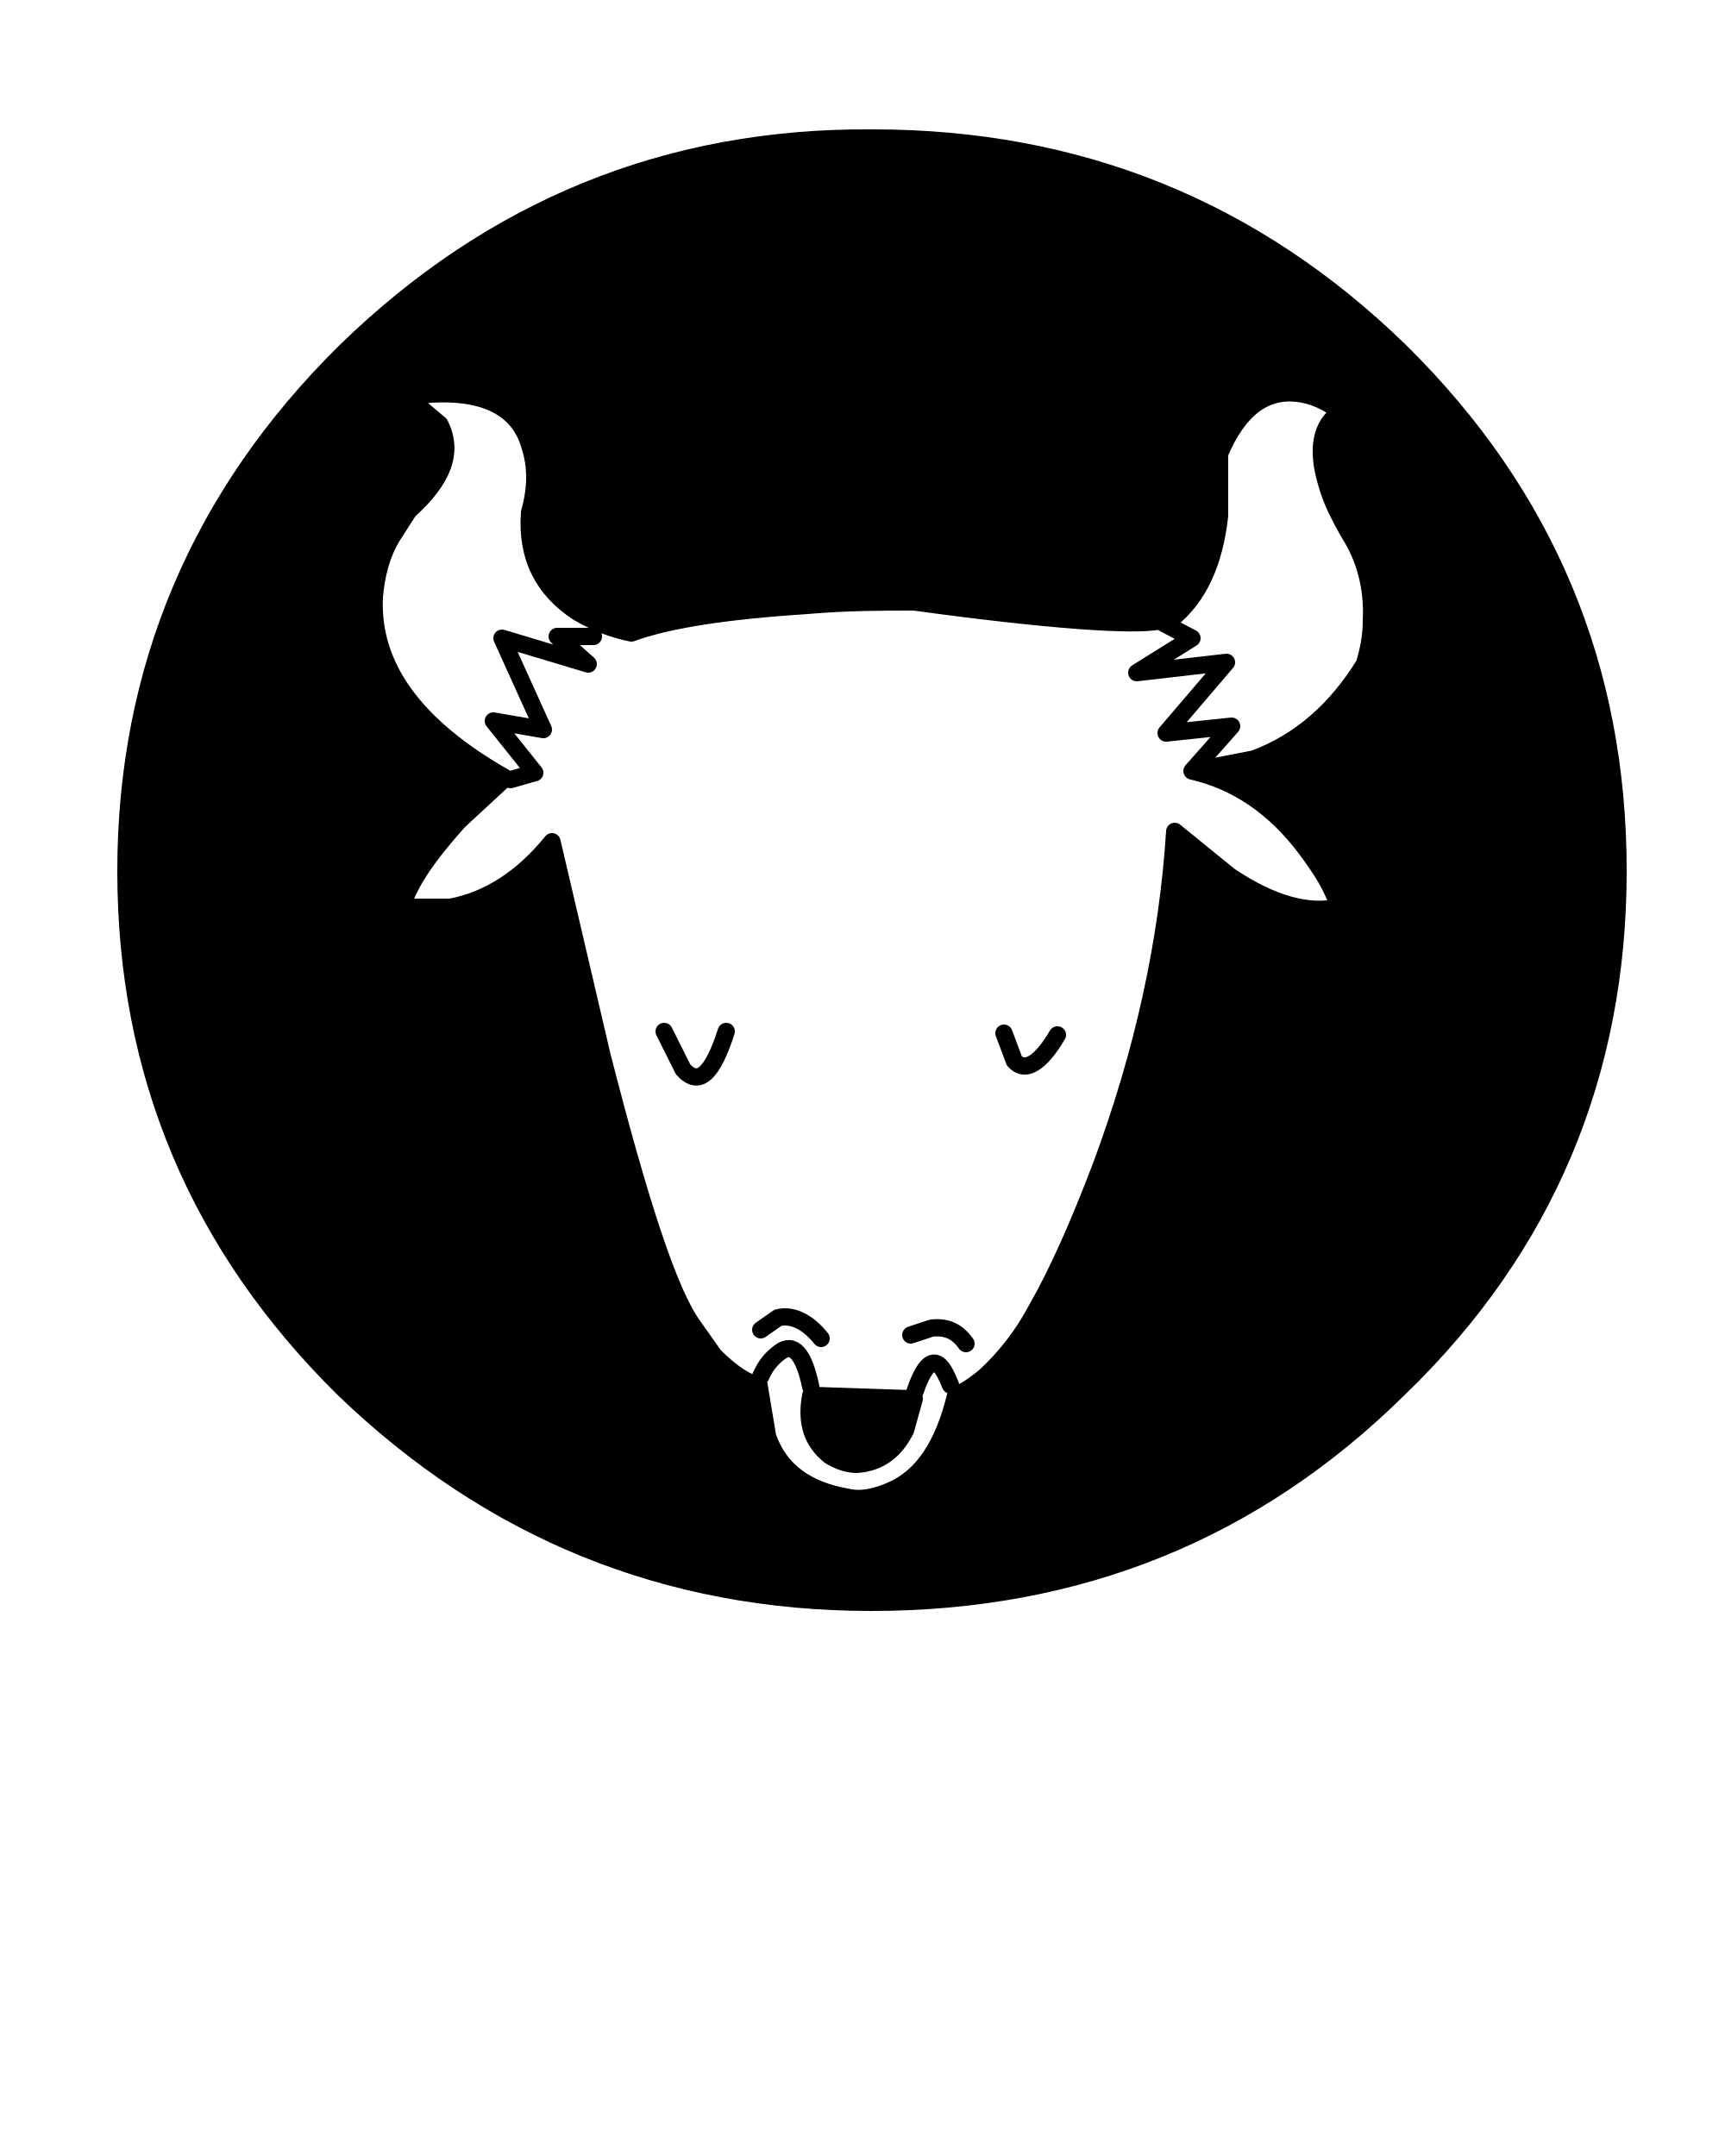
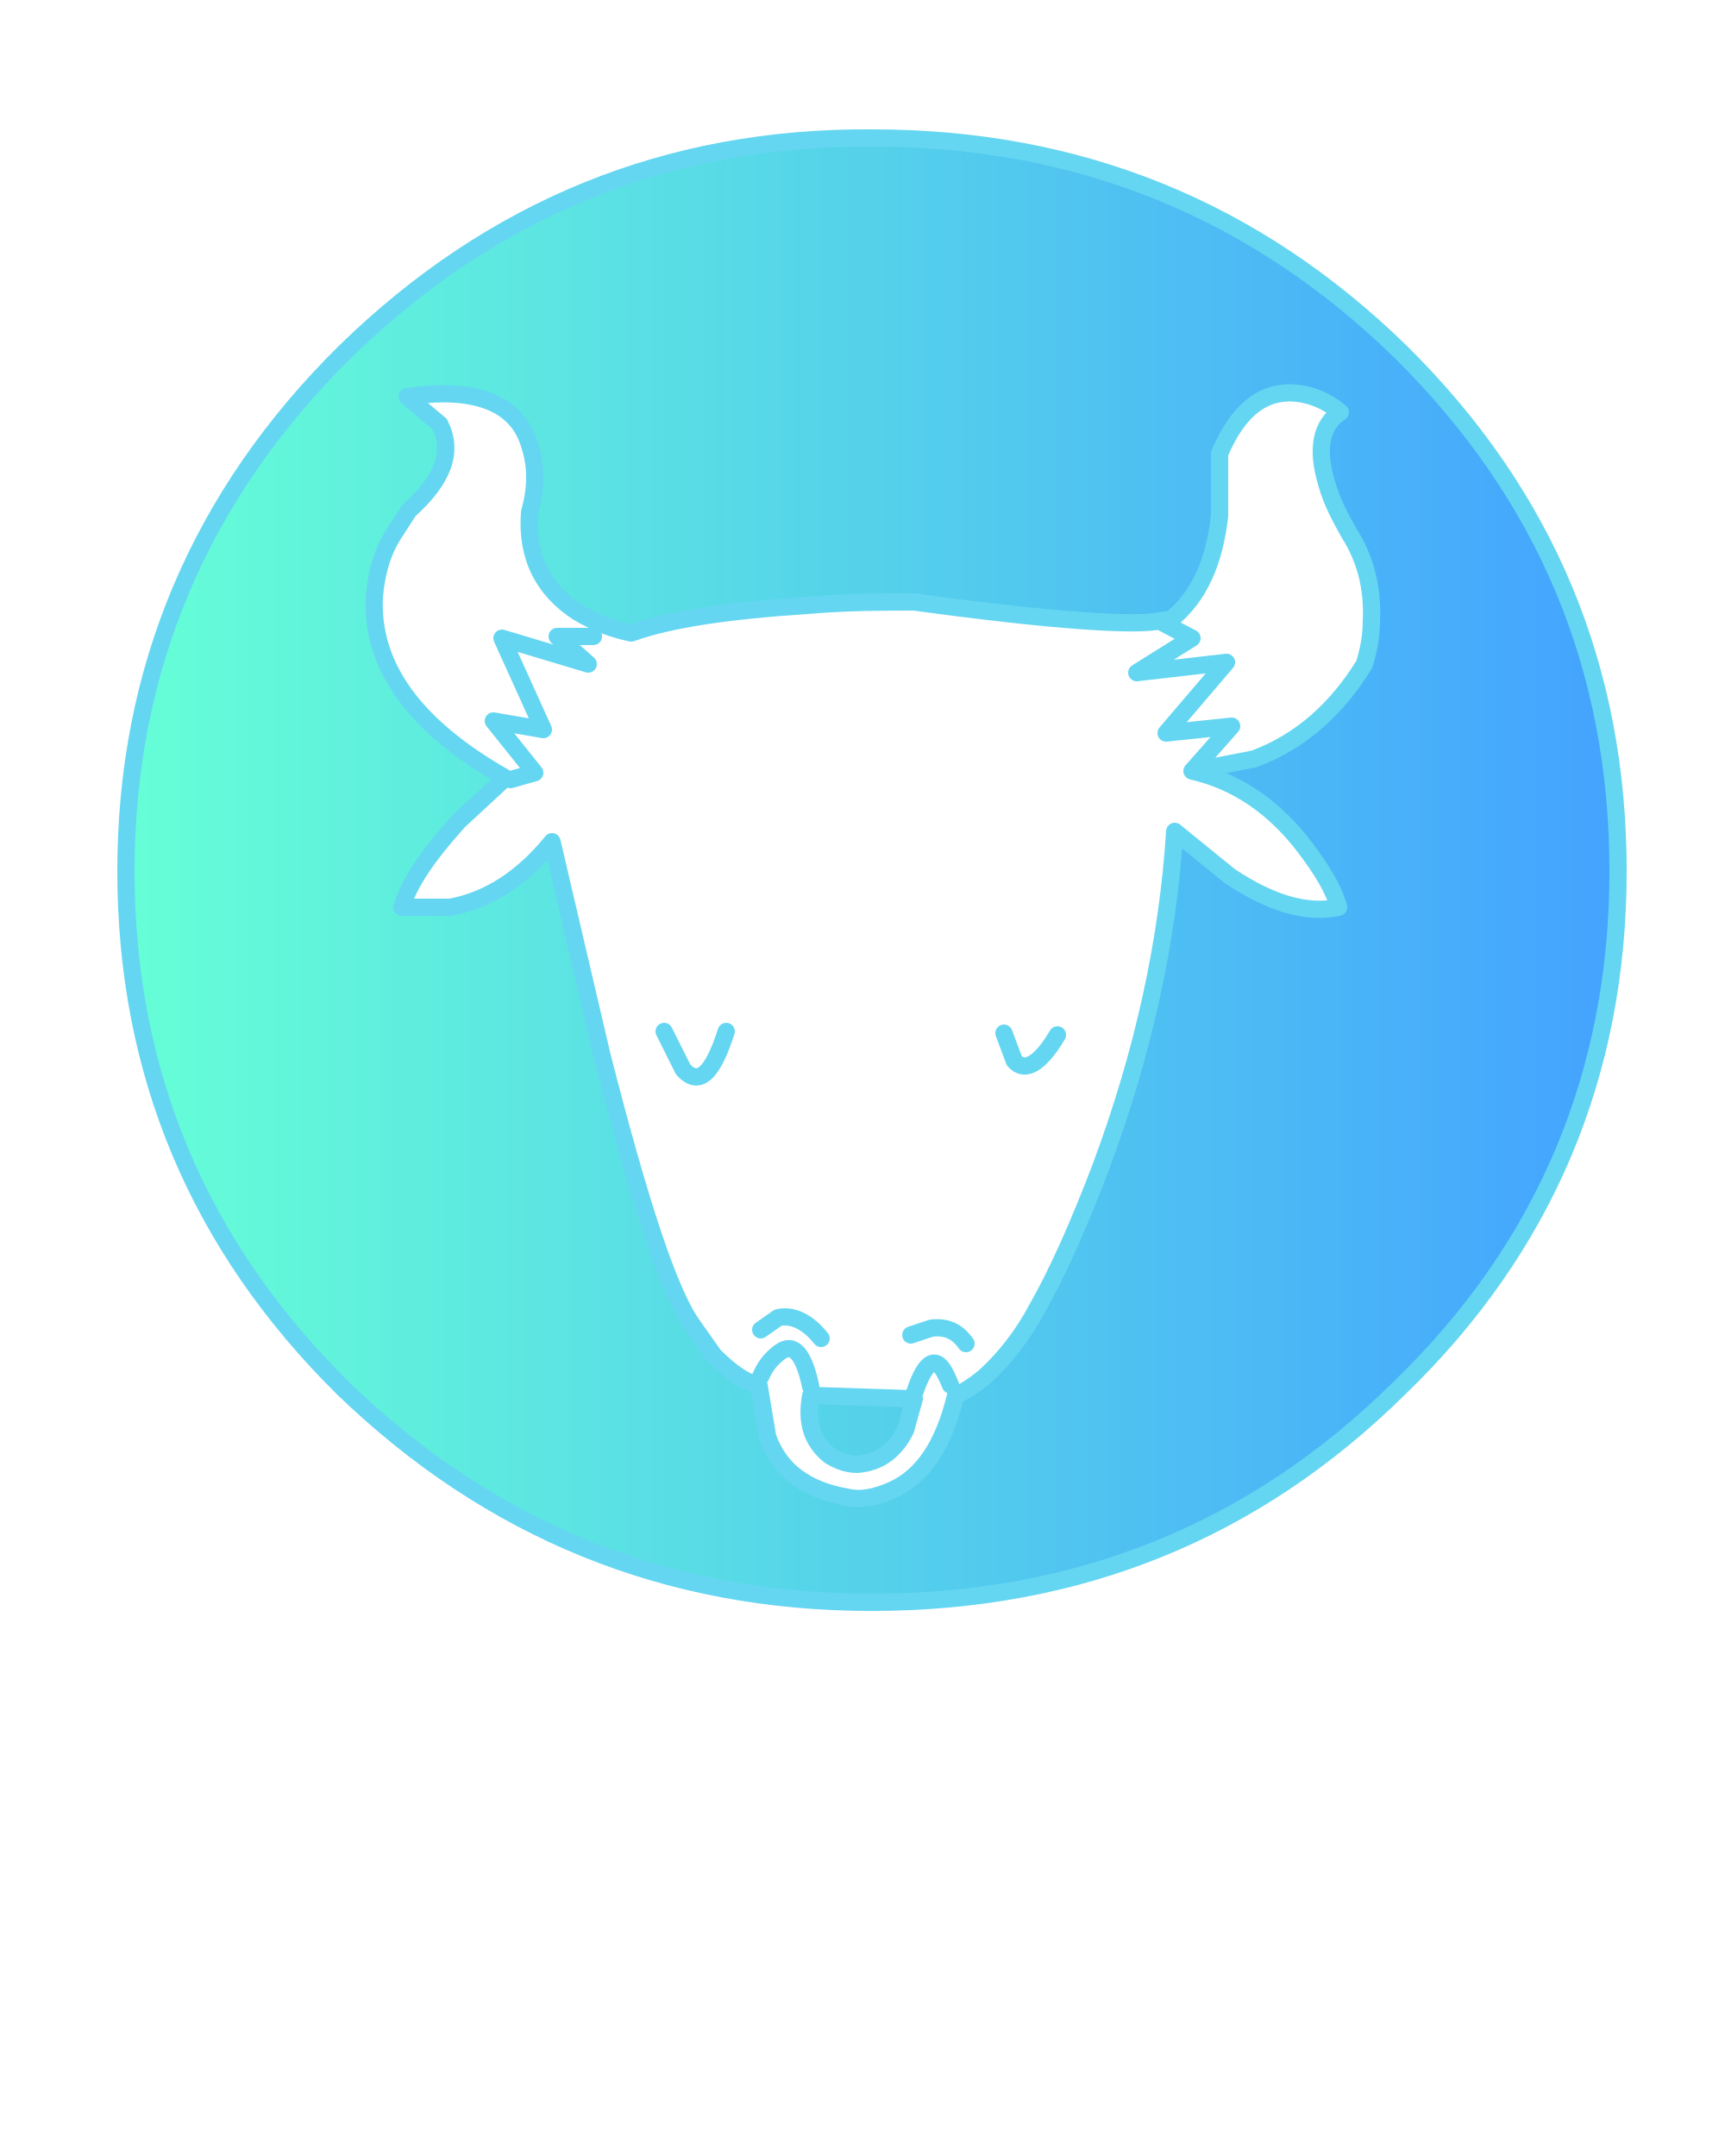
<svg xmlns="http://www.w3.org/2000/svg" version="1.1" id="Layer_1" x="0px" y="0px" viewBox="0 0 100 125" style="enable-background:new 0 0 100 125;" xml:space="preserve">
  <style type="text/css">
- 	.st0{fill:none;stroke:#000000;stroke-linecap:round;stroke-linejoin:round;}
+ 	.st0{opacity:0.8;}
+ 	.st1{fill:url(#SVGID_1_);}
+ 	.st2{fill:none;stroke:#3ECCED;stroke-linecap:round;stroke-linejoin:round;}
</style>
-   <g transform="matrix( 1, 0, 0, 1, 0,0) ">
+   <g transform="matrix( 1, 0, 0, 1, 0,0) " class="st0">
    <g>
      <g id="b">
-         <path d="M81.2,80.5c8.5-8.3,12.7-18.3,12.7-30s-4.2-21.8-12.7-30.1C72.7,12.1,62.5,7.9,50.6,7.9c-11.9,0-22.1,4.1-30.6,12.4     C11.6,28.7,7.3,38.7,7.3,50.5s4.2,21.8,12.6,30c8.5,8.3,18.7,12.4,30.6,12.4C62.5,92.9,72.7,88.8,81.2,80.5 M75.2,22.7     c0.9,0.1,1.8,0.5,2.5,1.1c-1.1,0.7-1.4,2.1-0.8,4.1c0.3,1,0.8,2,1.3,2.9c0.9,1.4,1.4,3.1,1.3,5.1c0,1-0.2,1.8-0.4,2.5     c-1.6,2.7-3.7,4.5-6.4,5.5l-3.6,0.7c2.6,0.6,4.8,2.1,6.6,4.5c0.9,1.2,1.6,2.3,1.9,3.4c-1.8,0.4-3.9-0.2-6.3-1.8l-3.2-2.6     c-0.4,6.3-1.8,12.8-4.3,19.5c-1.3,3.4-2.5,6.1-3.7,8.2c-0.8,1.5-1.8,2.8-3,3.9c-0.6,0.5-1.2,0.9-1.7,1.1     c-0.7,2.9-1.9,4.7-3.7,5.5c-0.9,0.4-1.8,0.6-2.6,0.4c-2.3-0.4-3.9-1.5-4.6-3.5l-0.5-3c-0.7-0.1-1.6-0.7-2.6-1.7l-1.2-1.7     c-1.4-1.9-3.1-7.1-5.3-15.7l-2.9-12.4c-1.7,2.1-3.7,3.4-5.9,3.8l-2.8,0c0.4-1.4,1.5-3,3.3-5l2.7-2.5c-5.3-3-7.8-6.5-7.6-10.5     c0.1-1.2,0.4-2.5,1.1-3.6l0.9-1.4c2-1.8,2.6-3.4,1.8-5L23.6,23c4-0.6,6.4,0.4,7.1,2.8c0.4,1.2,0.4,2.5,0,3.9     c-0.2,2.6,0.8,4.5,2.8,5.8c1,0.6,2.1,1,3.1,1.2c2.2-0.8,5.6-1.3,10.2-1.6c2.3-0.2,4.4-0.2,6.2-0.2C61,36,65.8,36.3,67.2,36     l0.6-0.2c1.6-1.3,2.6-3.3,2.8-6v-3.6C71.8,23.6,73.3,22.5,75.2,22.7 M52.5,82.8l0.5-1.8l-6-0.2c-0.3,1.6,0.1,2.7,1.1,3.4     c0.5,0.3,1,0.5,1.6,0.5C51,84.7,51.9,84,52.5,82.8z" />
+         <linearGradient id="SVGID_1_" gradientUnits="userSpaceOnUse" x1="7.3" y1="50.4" x2="93.9" y2="50.4">
+           <stop offset="0" style="stop-color:#3FFFCC" />
+           <stop offset="1" style="stop-color:#158CFF" />
+         </linearGradient>
+         <path class="st1" d="M81.2,80.5c8.5-8.3,12.7-18.3,12.7-30s-4.2-21.8-12.7-30.1S62.5,7.9,50.6,7.9S28.5,12,20,20.3     C11.6,28.7,7.3,38.7,7.3,50.5s4.2,21.8,12.6,30c8.5,8.3,18.7,12.4,30.6,12.4C62.5,92.9,72.7,88.8,81.2,80.5 M75.2,22.7     c0.9,0.1,1.8,0.5,2.5,1.1c-1.1,0.7-1.4,2.1-0.8,4.1c0.3,1,0.8,2,1.3,2.9c0.9,1.4,1.4,3.1,1.3,5.1c0,1-0.2,1.8-0.4,2.5     c-1.6,2.7-3.7,4.5-6.4,5.5l-3.6,0.7c2.6,0.6,4.8,2.1,6.6,4.5c0.9,1.2,1.6,2.3,1.9,3.4c-1.8,0.4-3.9-0.2-6.3-1.8l-3.2-2.6     c-0.4,6.3-1.8,12.8-4.3,19.5c-1.3,3.4-2.5,6.1-3.7,8.2c-0.8,1.5-1.8,2.8-3,3.9c-0.6,0.5-1.2,0.9-1.7,1.1     c-0.7,2.9-1.9,4.7-3.7,5.5c-0.9,0.4-1.8,0.6-2.6,0.4c-2.3-0.4-3.9-1.5-4.6-3.5l-0.5-3c-0.7-0.1-1.6-0.7-2.6-1.7l-1.2-1.7     c-1.4-1.9-3.1-7.1-5.3-15.7L32,48.7c-1.7,2.1-3.7,3.4-5.9,3.8h-2.8c0.4-1.4,1.5-3,3.3-5l2.7-2.5c-5.3-3-7.8-6.5-7.6-10.5     c0.1-1.2,0.4-2.5,1.1-3.6l0.9-1.4c2-1.8,2.6-3.4,1.8-5L23.6,23c4-0.6,6.4,0.4,7.1,2.8c0.4,1.2,0.4,2.5,0,3.9     c-0.2,2.6,0.8,4.5,2.8,5.8c1,0.6,2.1,1,3.1,1.2c2.2-0.8,5.6-1.3,10.2-1.6c2.3-0.2,4.4-0.2,6.2-0.2c8,1.1,12.8,1.4,14.2,1.1     l0.6-0.2c1.6-1.3,2.6-3.3,2.8-6v-3.6C71.8,23.6,73.3,22.5,75.2,22.7 M52.5,82.8L53,81l-6-0.2c-0.3,1.6,0.1,2.7,1.1,3.4     c0.5,0.3,1,0.5,1.6,0.5C51,84.7,51.9,84,52.5,82.8z" />
      </g>
    </g>
    <g>
-       <path id="a" class="st0" d="M93.8,50.5c0,11.7-4.2,21.8-12.7,30c-8.4,8.3-18.6,12.4-30.6,12.4c-11.9,0-22.1-4.2-30.6-12.4    c-8.4-8.3-12.6-18.3-12.6-30S11.6,28.7,20,20.4c8.5-8.3,18.7-12.5,30.6-12.4c11.9,0,22.1,4.1,30.6,12.4    C89.6,28.7,93.8,38.7,93.8,50.5z M69.1,44.7l3.6-0.7c2.7-1,4.8-2.9,6.4-5.5c0.2-0.7,0.4-1.5,0.4-2.5c0.1-2-0.4-3.7-1.3-5.1    c-0.5-0.9-1-1.8-1.3-2.9c-0.6-2-0.3-3.4,0.8-4.1c-0.7-0.6-1.6-1-2.5-1.1c-1.9-0.2-3.4,0.9-4.5,3.5v3.6c-0.3,2.7-1.2,4.7-2.8,6    L67.2,36l1.9,1l-3.2,2l5.2-0.6l-3.5,4.1l3.8-0.4L69.1,44.7c2.6,0.6,4.8,2.1,6.6,4.5c0.9,1.2,1.6,2.3,1.9,3.4    c-1.8,0.4-3.9-0.2-6.3-1.8l-3.2-2.6c-0.4,6.3-1.8,12.8-4.3,19.5c-1.3,3.4-2.5,6.1-3.7,8.2c-0.8,1.5-1.8,2.8-3,3.9    c-0.6,0.5-1.2,0.9-1.7,1.1c-0.7,2.9-1.9,4.7-3.7,5.5c-0.9,0.4-1.8,0.6-2.6,0.4c-2.3-0.4-3.9-1.5-4.6-3.5l-0.5-3    c-0.7-0.1-1.6-0.7-2.6-1.7l-1.2-1.7c-1.4-1.9-3.1-7.1-5.3-15.7l-2.9-12.4c-1.7,2.1-3.7,3.4-5.9,3.8l-2.8,0c0.4-1.4,1.5-3,3.3-5    l2.7-2.5c-5.3-3-7.8-6.5-7.6-10.5c0.1-1.2,0.4-2.5,1.1-3.6l0.9-1.4c2-1.8,2.6-3.4,1.8-5L23.6,23c4-0.6,6.4,0.4,7.1,2.8    c0.4,1.2,0.4,2.5,0,3.9c-0.2,2.6,0.8,4.5,2.8,5.8c1,0.6,2.1,1,3.1,1.2c2.2-0.8,5.6-1.3,10.2-1.6c2.3-0.2,4.4-0.2,6.2-0.2    C61,36,65.8,36.3,67.2,36 M29.6,45.2l1.4-0.4l-2.4-3l2.9,0.5L29.1,37l5,1.5l-1.8-1.6h2.1 M38.5,59.8l1.1,2.2    c0.9,1,1.7,0.3,2.5-2.2 M58.2,59.9l0.6,1.6c0.6,0.7,1.5,0.2,2.5-1.5 M52.8,77.4L54,77c0.9-0.1,1.5,0.2,2,0.9 M55.1,80.3    c-0.2-0.5-0.4-0.9-0.6-1.1c-0.5-0.5-1,0.1-1.5,1.6 M47,80.9l6,0.2l-0.5,1.8c-0.6,1.2-1.5,1.9-2.8,2c-0.6,0-1.1-0.2-1.6-0.5    C47.1,83.6,46.7,82.5,47,80.9z M44.1,77.1l1-0.7c0.8-0.2,1.7,0.2,2.5,1.2 M44.1,79.8c0.3-0.7,0.7-1.1,1.1-1.4    c0.8-0.6,1.4,0.1,1.8,2" />
+       <path id="a" class="st2" d="M93.8,50.5c0,11.7-4.2,21.8-12.7,30c-8.4,8.3-18.6,12.4-30.6,12.4c-11.9,0-22.1-4.2-30.6-12.4    c-8.4-8.3-12.6-18.3-12.6-30S11.6,28.7,20,20.4C28.5,12.1,38.7,7.9,50.6,8c11.9,0,22.1,4.1,30.6,12.4    C89.6,28.7,93.8,38.7,93.8,50.5z M69.1,44.7l3.6-0.7c2.7-1,4.8-2.9,6.4-5.5c0.2-0.7,0.4-1.5,0.4-2.5c0.1-2-0.4-3.7-1.3-5.1    c-0.5-0.9-1-1.8-1.3-2.9c-0.6-2-0.3-3.4,0.8-4.1c-0.7-0.6-1.6-1-2.5-1.1c-1.9-0.2-3.4,0.9-4.5,3.5v3.6c-0.3,2.7-1.2,4.7-2.8,6    L67.2,36l1.9,1l-3.2,2l5.2-0.6l-3.5,4.1l3.8-0.4L69.1,44.7c2.6,0.6,4.8,2.1,6.6,4.5c0.9,1.2,1.6,2.3,1.9,3.4    c-1.8,0.4-3.9-0.2-6.3-1.8l-3.2-2.6c-0.4,6.3-1.8,12.8-4.3,19.5c-1.3,3.4-2.5,6.1-3.7,8.2c-0.8,1.5-1.8,2.8-3,3.9    c-0.6,0.5-1.2,0.9-1.7,1.1c-0.7,2.9-1.9,4.7-3.7,5.5c-0.9,0.4-1.8,0.6-2.6,0.4c-2.3-0.4-3.9-1.5-4.6-3.5l-0.5-3    c-0.7-0.1-1.6-0.7-2.6-1.7l-1.2-1.7c-1.4-1.9-3.1-7.1-5.3-15.7L32,48.8c-1.7,2.1-3.7,3.4-5.9,3.8h-2.8c0.4-1.4,1.5-3,3.3-5    l2.7-2.5c-5.3-3-7.8-6.5-7.6-10.5c0.1-1.2,0.4-2.5,1.1-3.6l0.9-1.4c2-1.8,2.6-3.4,1.8-5L23.6,23c4-0.6,6.4,0.4,7.1,2.8    c0.4,1.2,0.4,2.5,0,3.9c-0.2,2.6,0.8,4.5,2.8,5.8c1,0.6,2.1,1,3.1,1.2c2.2-0.8,5.6-1.3,10.2-1.6c2.3-0.2,4.4-0.2,6.2-0.2    c8,1.1,12.8,1.4,14.2,1.1 M29.6,45.2l1.4-0.4l-2.4-3l2.9,0.5L29.1,37l5,1.5l-1.8-1.6h2.1 M38.5,59.8l1.1,2.2    c0.9,1,1.7,0.3,2.5-2.2 M58.2,59.9l0.6,1.6c0.6,0.7,1.5,0.2,2.5-1.5 M52.8,77.4L54,77c0.9-0.1,1.5,0.2,2,0.9 M55.1,80.3    c-0.2-0.5-0.4-0.9-0.6-1.1c-0.5-0.5-1,0.1-1.5,1.6 M47,80.9l6,0.2l-0.5,1.8c-0.6,1.2-1.5,1.9-2.8,2c-0.6,0-1.1-0.2-1.6-0.5    C47.1,83.6,46.7,82.5,47,80.9z M44.1,77.1l1-0.7c0.8-0.2,1.7,0.2,2.5,1.2 M44.1,79.8c0.3-0.7,0.7-1.1,1.1-1.4    c0.8-0.6,1.4,0.1,1.8,2" />
    </g>
  </g>
</svg>
